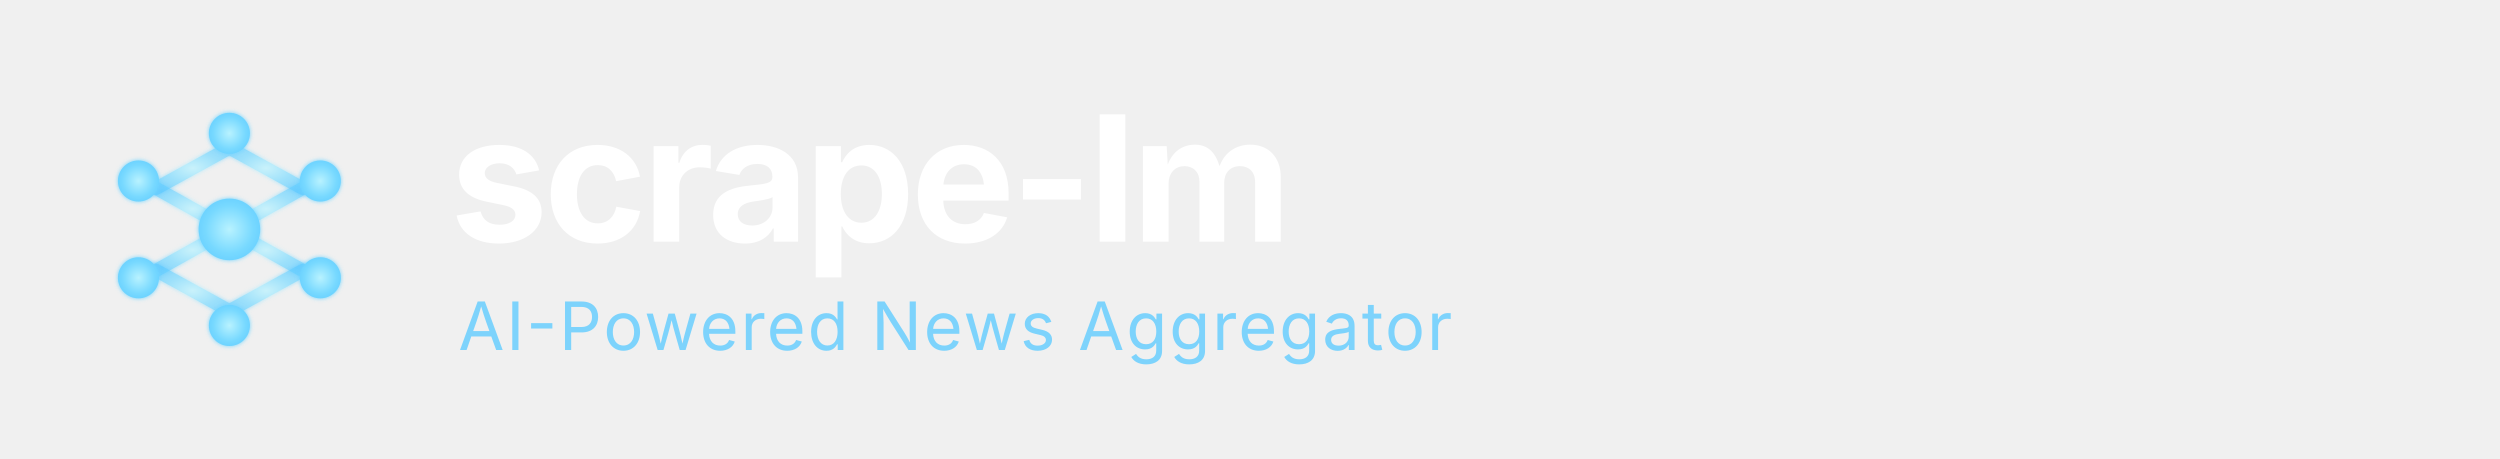
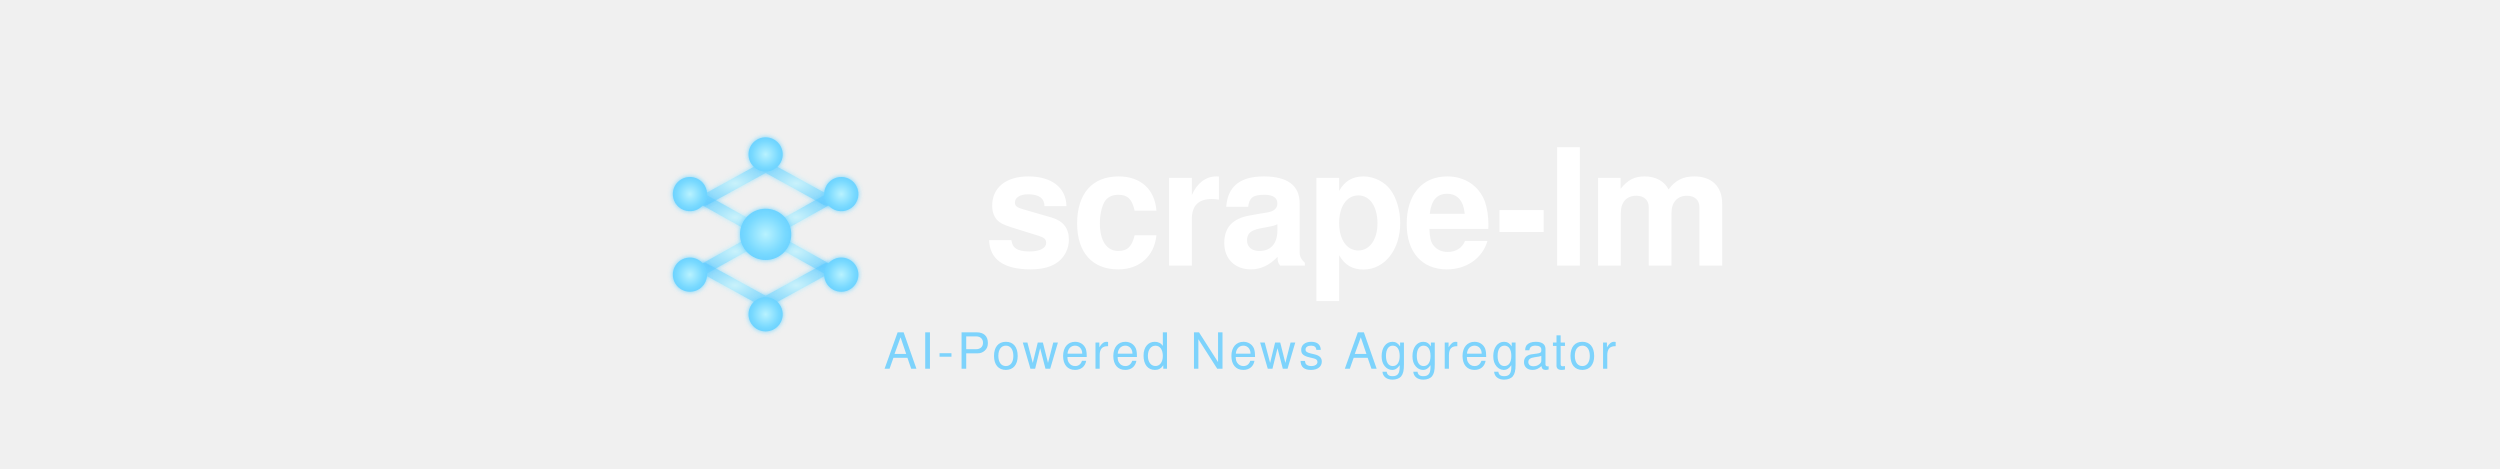
- <svg xmlns="http://www.w3.org/2000/svg" width="600" height="110" viewBox="0 0 600 110" fill="none">
+ <svg xmlns="http://www.w3.org/2000/svg" width="800" height="150" viewBox="0 0 800 150" fill="none">
  <defs>
    <radialGradient id="ng" cx="50%" cy="50%" r="70%">
      <stop offset="0%" stop-color="#B8F2FF" />
      <stop offset="55%" stop-color="#78D9FF" />
      <stop offset="100%" stop-color="#59C8FF" />
    </radialGradient>
-     <filter id="glow" x="-50%" y="-50%" width="200%" height="200%">
-       <feGaussianBlur stdDeviation="3" result="blur" />
+     <filter id="glow" x="-60%" y="-60%" width="220%" height="220%">
+       <feGaussianBlur stdDeviation="4" result="blur" />
      <feMerge>
        <feMergeNode in="blur" />
        <feMergeNode in="SourceGraphic" />
      </feMerge>
    </filter>
  </defs>
-   <g transform="translate(10, 10) scale(0.176)">
+   <g transform="translate(195, 25) scale(0.1953)">
    <g filter="url(#glow)" stroke="url(#ng)" stroke-width="18" stroke-linecap="round" opacity="0.7">
      <line x1="256" y1="256" x2="256" y2="145" />
      <line x1="256" y1="256" x2="356" y2="200" />
      <line x1="256" y1="256" x2="356" y2="312" />
      <line x1="256" y1="256" x2="256" y2="367" />
      <line x1="256" y1="256" x2="156" y2="312" />
      <line x1="256" y1="256" x2="156" y2="200" />
    </g>
    <g filter="url(#glow)" stroke="url(#ng)" stroke-width="18" stroke-linecap="round" opacity="0.7">
      <line x1="256" y1="145" x2="356" y2="200" />
      <line x1="356" y1="200" x2="356" y2="312" />
      <line x1="356" y1="312" x2="256" y2="367" />
      <line x1="256" y1="367" x2="156" y2="312" />
      <line x1="156" y1="312" x2="156" y2="200" />
      <line x1="156" y1="200" x2="256" y2="145" />
    </g>
    <circle cx="256" cy="256" r="42" fill="url(#ng)" filter="url(#glow)" />
    <circle cx="256" cy="125" r="28" fill="url(#ng)" filter="url(#glow)" />
    <circle cx="380" cy="190" r="28" fill="url(#ng)" filter="url(#glow)" />
    <circle cx="380" cy="322" r="28" fill="url(#ng)" filter="url(#glow)" />
    <circle cx="256" cy="387" r="28" fill="url(#ng)" filter="url(#glow)" />
    <circle cx="132" cy="322" r="28" fill="url(#ng)" filter="url(#glow)" />
    <circle cx="132" cy="190" r="28" fill="url(#ng)" filter="url(#glow)" />
  </g>
-   <text x="108" y="58" font-family="-apple-system, BlinkMacSystemFont, 'Segoe UI', sans-serif" font-size="42" font-weight="700" fill="#ffffff" letter-spacing="-1">scrape-lm</text>
-   <text x="110" y="84" font-family="-apple-system, BlinkMacSystemFont, 'Segoe UI', sans-serif" font-size="16" font-weight="400" fill="#7dd3fc" letter-spacing="0.5">AI-Powered News Aggregator</text>
+   <text x="315" y="85" font-family="-apple-system, BlinkMacSystemFont, 'Segoe UI', Helvetica, Arial, sans-serif" font-size="52" font-weight="700" fill="#ffffff" letter-spacing="-1">scrape-lm</text>
+   <text x="400" y="118" font-family="-apple-system, BlinkMacSystemFont, 'Segoe UI', Helvetica, Arial, sans-serif" font-size="16" font-weight="400" fill="#7dd3fc" letter-spacing="1" text-anchor="middle">AI-Powered News Aggregator</text>
</svg>
